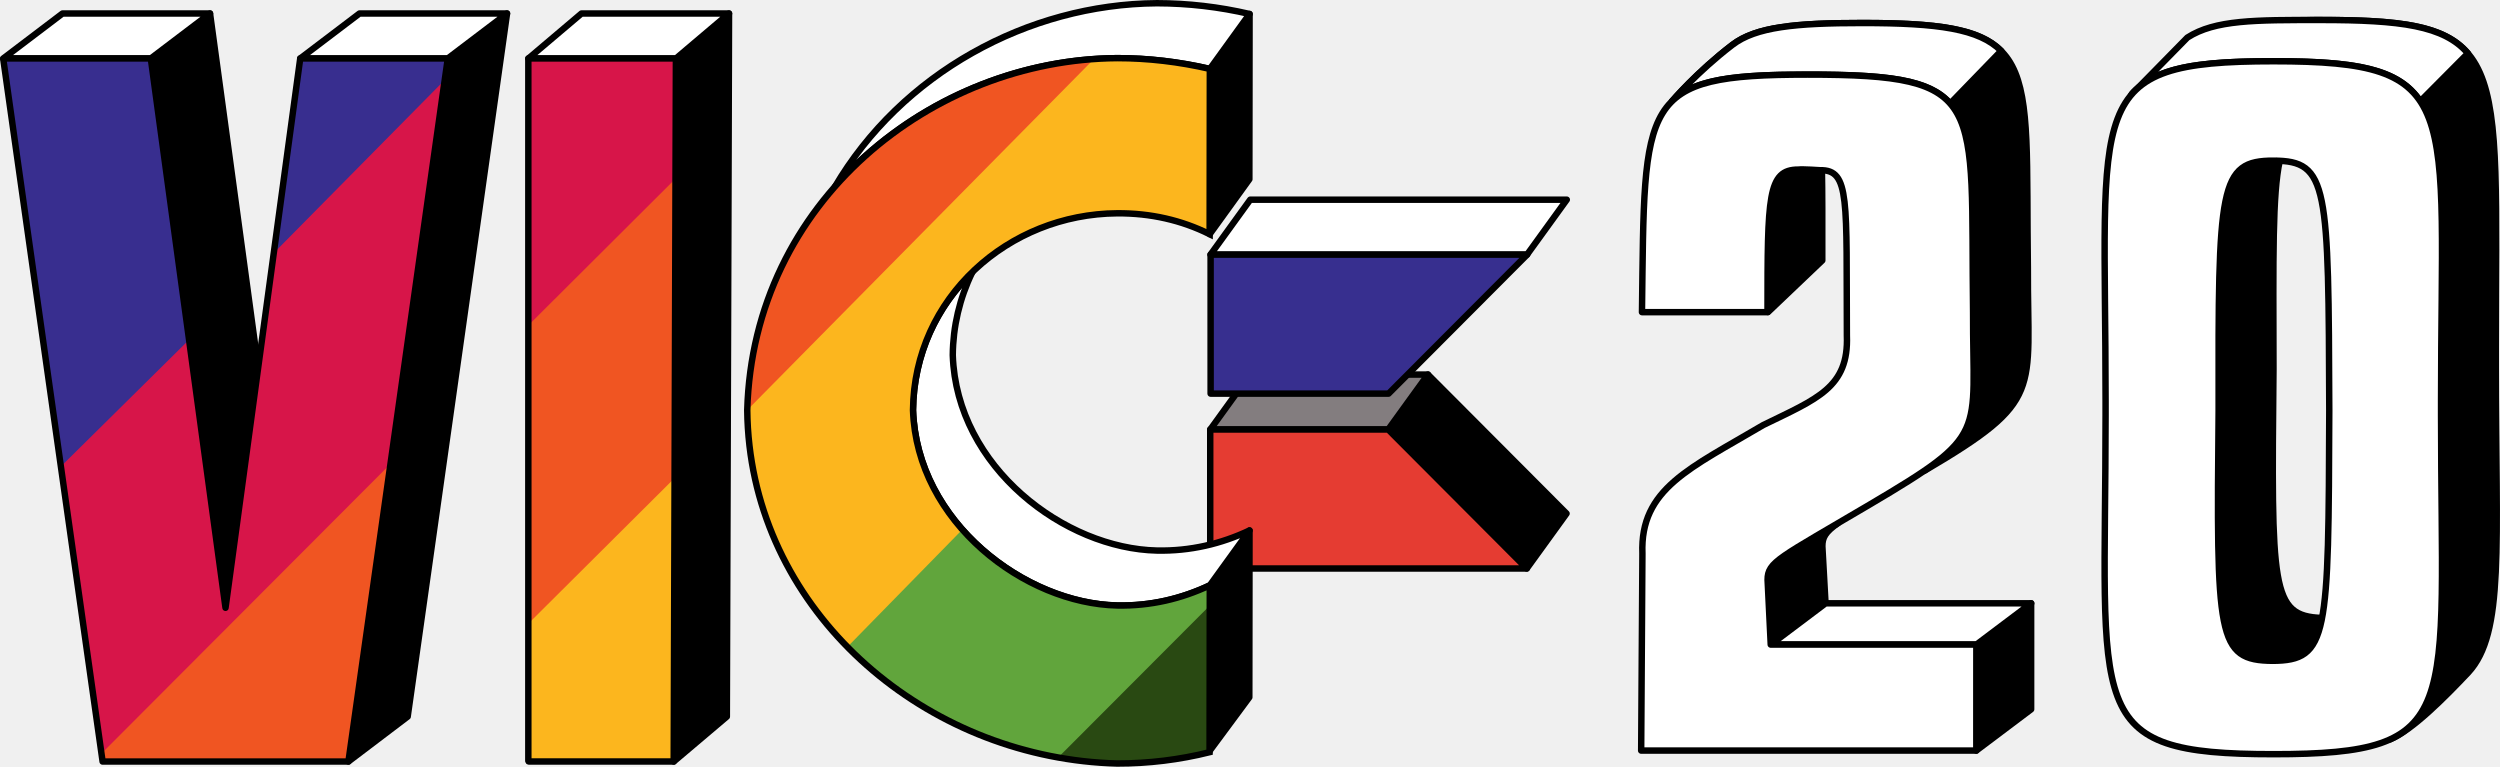
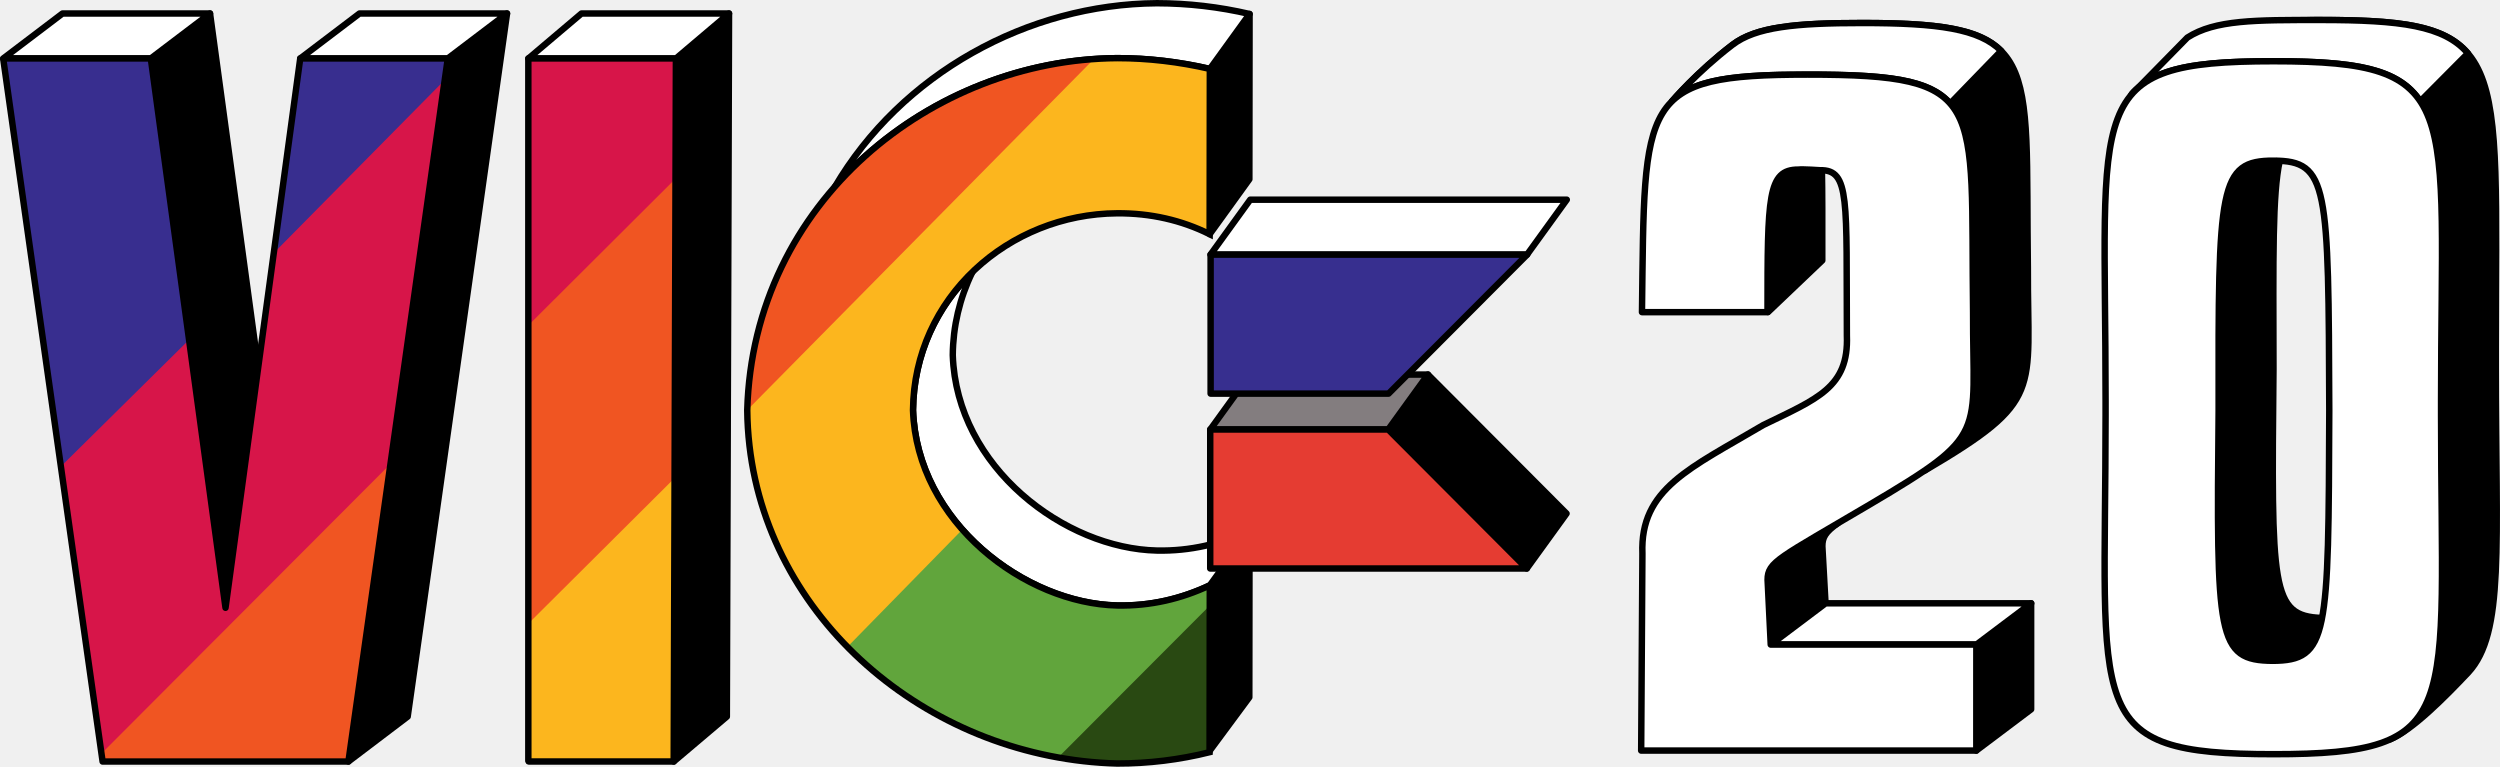
<svg xmlns="http://www.w3.org/2000/svg" height="148.508" viewBox="0 0 193.688 59.403" width="484.219">
  <g transform="translate(-398.858 -2.907)">
    <g>
      <g stroke="#000" stroke-linecap="round" stroke-linejoin="round" stroke-width=".5">
        <path d="m451.23 7.436-.17 54.47 4.11-3.481.17-54.471z" />
        <path d="m455.34 3.954h-11.432l-4.11 3.482h11.432z" fill="#fff" />
      </g>
      <path d="m439.8 61.906h11.262l.17-54.47h-11.432z" fill="#fcb61e" />
      <path d="m451.13 39.939.101-32.503h-11.431v43.778z" fill="#f05522" />
      <path d="m451.2 16.743.029-9.308h-11.432v20.675z" fill="#d71549" />
      <path d="m439.89 61.906h11.163l.17-54.47h-11.433v54.361c0 .109 0 .109.098.109z" fill="none" stroke="#000" stroke-linecap="round" stroke-linejoin="round" stroke-width=".5" />
    </g>
-     <g stroke="#000" stroke-linejoin="round" stroke-width=".5">
-       <g>
-         <path d="m495.72 18.378h24.525l-3.079 4.256h-24.525z" fill="#fff" />
-         <path d="m506.41 36.181 10.737 10.769 3.079-4.256-10.737-10.769z" />
-       </g>
-       <path d="m509.49 31.925h-13.787l-3.078 4.256h13.787z" fill="#837d7f" />
-       <path d="m492.65 22.633h24.525l-10.737 10.769h-13.787z" fill="#372f8f" stroke-linecap="round" />
-       <path d="m492.62 46.95h24.525l-10.737-10.769h-13.787z" fill="#e53c32" />
-     </g>
    <g>
      <g stroke="#000" stroke-linejoin="round" stroke-width=".5">
        <path d="m492.59 8.246-.01 12.802 3.072-4.255.016-12.803zm-.004 40.014-.016 12.83 3.078-4.16.016-12.926z" />
        <path d="m495.67 3.99a31.893 31.893 0 0 0 -7.176-.833c-10.026.068-19.817 5.462-24.959 14.232 5.475-6.227 13.597-9.92 21.881-9.977 2.392 0 4.784.283 7.176.834zm-.004 40.015c-2.2 1.035-4.594 1.61-7.172 1.556-7.108-.147-15.527-6.412-15.82-15.139a14.942 14.942 0 0 1 1.508-6.414c-2.773 2.699-4.546 6.411-4.588 10.67.293 8.727 8.715 14.992 15.822 15.139 2.578.053 4.971-.52 7.172-1.557z" fill="#fff" />
      </g>
      <path d="m492.57 61.185a29.35 29.35 0 0 1 -7.155.875c-14.163-.366-26.86-10.66-28.49-24.61a26.175 26.175 0 0 1 -.174-2.773c.45-16.186 14.325-27.168 28.664-27.266 2.392 0 4.783.283 7.175.834l-.015 12.803c-2.18-1.082-4.566-1.633-7.16-1.616-8.413.053-15.735 6.516-15.822 15.245.293 8.726 8.714 14.993 15.822 15.139 2.578.053 4.971-.522 7.172-1.558z" fill="#294912" />
      <path d="m480.84 61.594c-12.231-2.19-22.466-11.715-23.917-24.142a26.175 26.175 0 0 1 -.175-2.774c.45-16.186 14.325-27.168 28.664-27.266 2.392 0 4.784.283 7.176.834l-.015 12.803c-2.18-1.082-4.567-1.633-7.16-1.616-8.413.054-15.736 6.516-15.823 15.245.293 8.726 8.714 14.993 15.822 15.139 2.578.053 4.972-.522 7.172-1.557l-.002 1.567z" fill="#61a53c" />
      <path d="m464.51 53.029c-4.088-4.163-6.877-9.526-7.584-15.577a26.175 26.175 0 0 1 -.175-2.774c.451-16.186 14.325-27.168 28.664-27.266 2.392 0 4.784.283 7.176.834l-.015 12.803c-2.18-1.082-4.567-1.633-7.16-1.616-8.413.054-15.736 6.516-15.823 15.245.12 3.585 1.613 6.755 3.823 9.256z" fill="#fcb61e" />
      <path d="m456.75 34.678c.432-15.505 13.182-26.235 26.858-27.196z" fill="#f05522" />
      <path d="m492.57 61.185a29.35 29.35 0 0 1 -7.155.875c-14.163-.366-26.86-10.66-28.49-24.61a26.175 26.175 0 0 1 -.174-2.773c.45-16.186 14.325-27.168 28.664-27.266 2.392 0 4.783.283 7.175.834l-.015 12.803c-2.18-1.082-4.566-1.633-7.16-1.616-8.413.053-15.735 6.516-15.822 15.245.293 8.726 8.714 14.993 15.822 15.139 2.578.053 4.971-.522 7.172-1.558z" fill="none" stroke="#000" stroke-width=".5" />
+     </g>
+     <g stroke="#000" stroke-linejoin="round" stroke-width=".5">
+       <g>
+         <path d="m495.72 18.378h24.525l-3.079 4.256h-24.525z" fill="#fff" />
+         <path d="m506.41 36.181 10.737 10.769 3.079-4.256-10.737-10.769z" />
+       </g>
+       <path d="m509.49 31.925h-13.787l-3.078 4.256h13.787z" fill="#837d7f" />
+       <path d="m492.65 22.633h24.525l-10.737 10.769h-13.787z" fill="#372f8f" stroke-linecap="round" />
+       <path d="m492.62 46.95h24.525l-10.737-10.769h-13.787z" fill="#e53c32" />
    </g>
    <g stroke="#000" stroke-width=".5">
      <g stroke-linejoin="round">
        <path d="m535.84 27.084 4.2-4c.002-3.244.004-5.386-.027-6.92 0 0-1.48-.06-1.84-.019-1.83 0-2.25 1.134-2.323 5.88z" />
        <path d="m551.72 27.081c-.216-16.465 1.23-18.394-12.826-18.394-5.626 0-8.745.354-10.491 2.056 0 0 1.907-2.251 4.676-4.366 1.812-1.385 4.87-1.687 10.063-1.687 14.056 0 12.61 2.53 12.826 18.995-.037 9.641 1.29 10.224-7.974 15.674 4.546-3.152 3.697-4.54 3.726-12.278zm4.5 30.78.001-8.213-4.247 3.197-.001 8.213zm-15.929-8.213-.244-4.413c0-.673.206-1.09 1.226-1.81-4.787 2.805-5.473 3.178-5.473 4.407l.244 5.013z" />
      </g>
      <path d="m564.02 10.203c1.79-2.054 5.059-2.55 10.975-2.55 14.835 0 12.979 3.131 12.979 26.242 0 .374-.003.782 0 1.2 0 16.532.95 22.84-3.939 25.093 1.707-.708 4.214-3.23 6.052-5.179 2.825-3.055 2.134-9.718 2.134-23.81-.003-.419 0-.826 0-1.201 0-23.11 1.257-25.542-13.579-25.542-5.054 0-8.349.362-10.497 1.748z" stroke-linejoin="round" />
      <path d="m574.94 54.104c-4.35-.027-4.357-1.843-4.191-19.375-.031-17.374.016-19.386 4.263-19.375.229 0 .265-.013.47 0-.568 2.644-.502 7.338-.486 16.179-.16 16.965-.208 19.099 3.733 19.25-.534 2.85-1.571 3.31-3.789 3.322z" />
      <g fill="#fff">
        <path d="m590.06 7.04c-1.85-2.163-5.237-2.585-11.417-2.585-5.054 0-8.171-.023-10.319 1.363l-4.304 4.385c1.791-2.054 5.06-2.55 10.975-2.55 6.402 0 9.695.582 11.371 3.102zm-54.01 45.805 4.247-3.197h15.93l-4.247 3.197z" stroke-linejoin="round" />
        <path d="m549.95 10.925c-1.633-1.858-4.818-2.238-11.051-2.238-5.626 0-8.745.355-10.491 2.057 0 0 1.907-2.252 4.676-4.367 1.812-1.385 4.87-1.687 10.063-1.687 5.875 0 9.042.442 10.754 2.159z" stroke-linecap="round" stroke-linejoin="round" />
        <path d="m526.07 27.09h9.725c.006-8.96.007-11.045 2.38-11.045.36-.042 1.695.05 1.695.05 2.33-.05 2.02 2.311 2.075 12.814.156 4.02-2.293 4.885-6.478 6.928-5.645 3.342-9.56 4.915-9.363 9.964l-.096 15.257h25.965l.002-8.213h-15.93l-.244-5.013c0-1.408.9-1.692 7.885-5.818 9.327-5.509 8-5.291 8.036-14.933-.216-16.465 1.23-18.394-12.826-18.394-13.088 0-12.613 1.919-12.824 18.26z" stroke-linecap="square" stroke-linejoin="round" />
        <path d="m575 7.652c-14.868 0-13.012 3.135-13.012 26.242.003.42 0 .827 0 1.202 0 23.108-1.856 26.242 13.012 26.242 14.835 0 12.979-3.132 12.979-26.242-.003-.42 0-.827 0-1.202 0-23.11 1.856-26.242-12.979-26.242zm.01 7.702c4.248.01 4.248 1.936 4.309 19.375-.061 17.472-.061 19.351-4.381 19.374-4.35-.026-4.357-1.842-4.192-19.375-.03-17.374.016-19.386 4.264-19.375z" />
      </g>
    </g>
    <g>
      <g stroke="#000" stroke-linecap="round" stroke-linejoin="round" stroke-width=".5">
        <path d="m415.13 3.954 5.79 42.559-4.592 3.482-5.789-42.56zm18.42 3.482-7.697 54.47 4.59-3.481 7.698-54.471z" />
        <path d="m410.54 7.436h-11.432l4.59-3.482h11.433zm27.6-3.482h-11.432l-4.59 3.482h11.431z" fill="#fff" />
      </g>
      <path d="m399.11 7.436 7.697 54.47h19.045l7.698-54.47h-11.432l-5.788 42.558-5.789-42.559z" fill="#f05522" />
      <path d="m429.11 38.848 4.439-31.412h-11.432l-5.787 42.559-5.79-42.559h-11.43l7.61 53.851z" fill="#d71549" />
      <path d="m433.32 9.097.235-1.661h-11.432l-2.05 15.069zm-19.809 20.129-2.964-21.79h-11.432l4.466 31.605z" fill="#382e8f" />
      <path d="m399.11 7.475 7.697 54.432h19.045l7.698-54.471h-11.432l-5.788 42.559-5.789-42.56h-11.34c-.043 0-.043.083-.072.102z" fill="none" stroke="#000" stroke-linecap="round" stroke-linejoin="round" stroke-width=".5" />
    </g>
  </g>
</svg>
